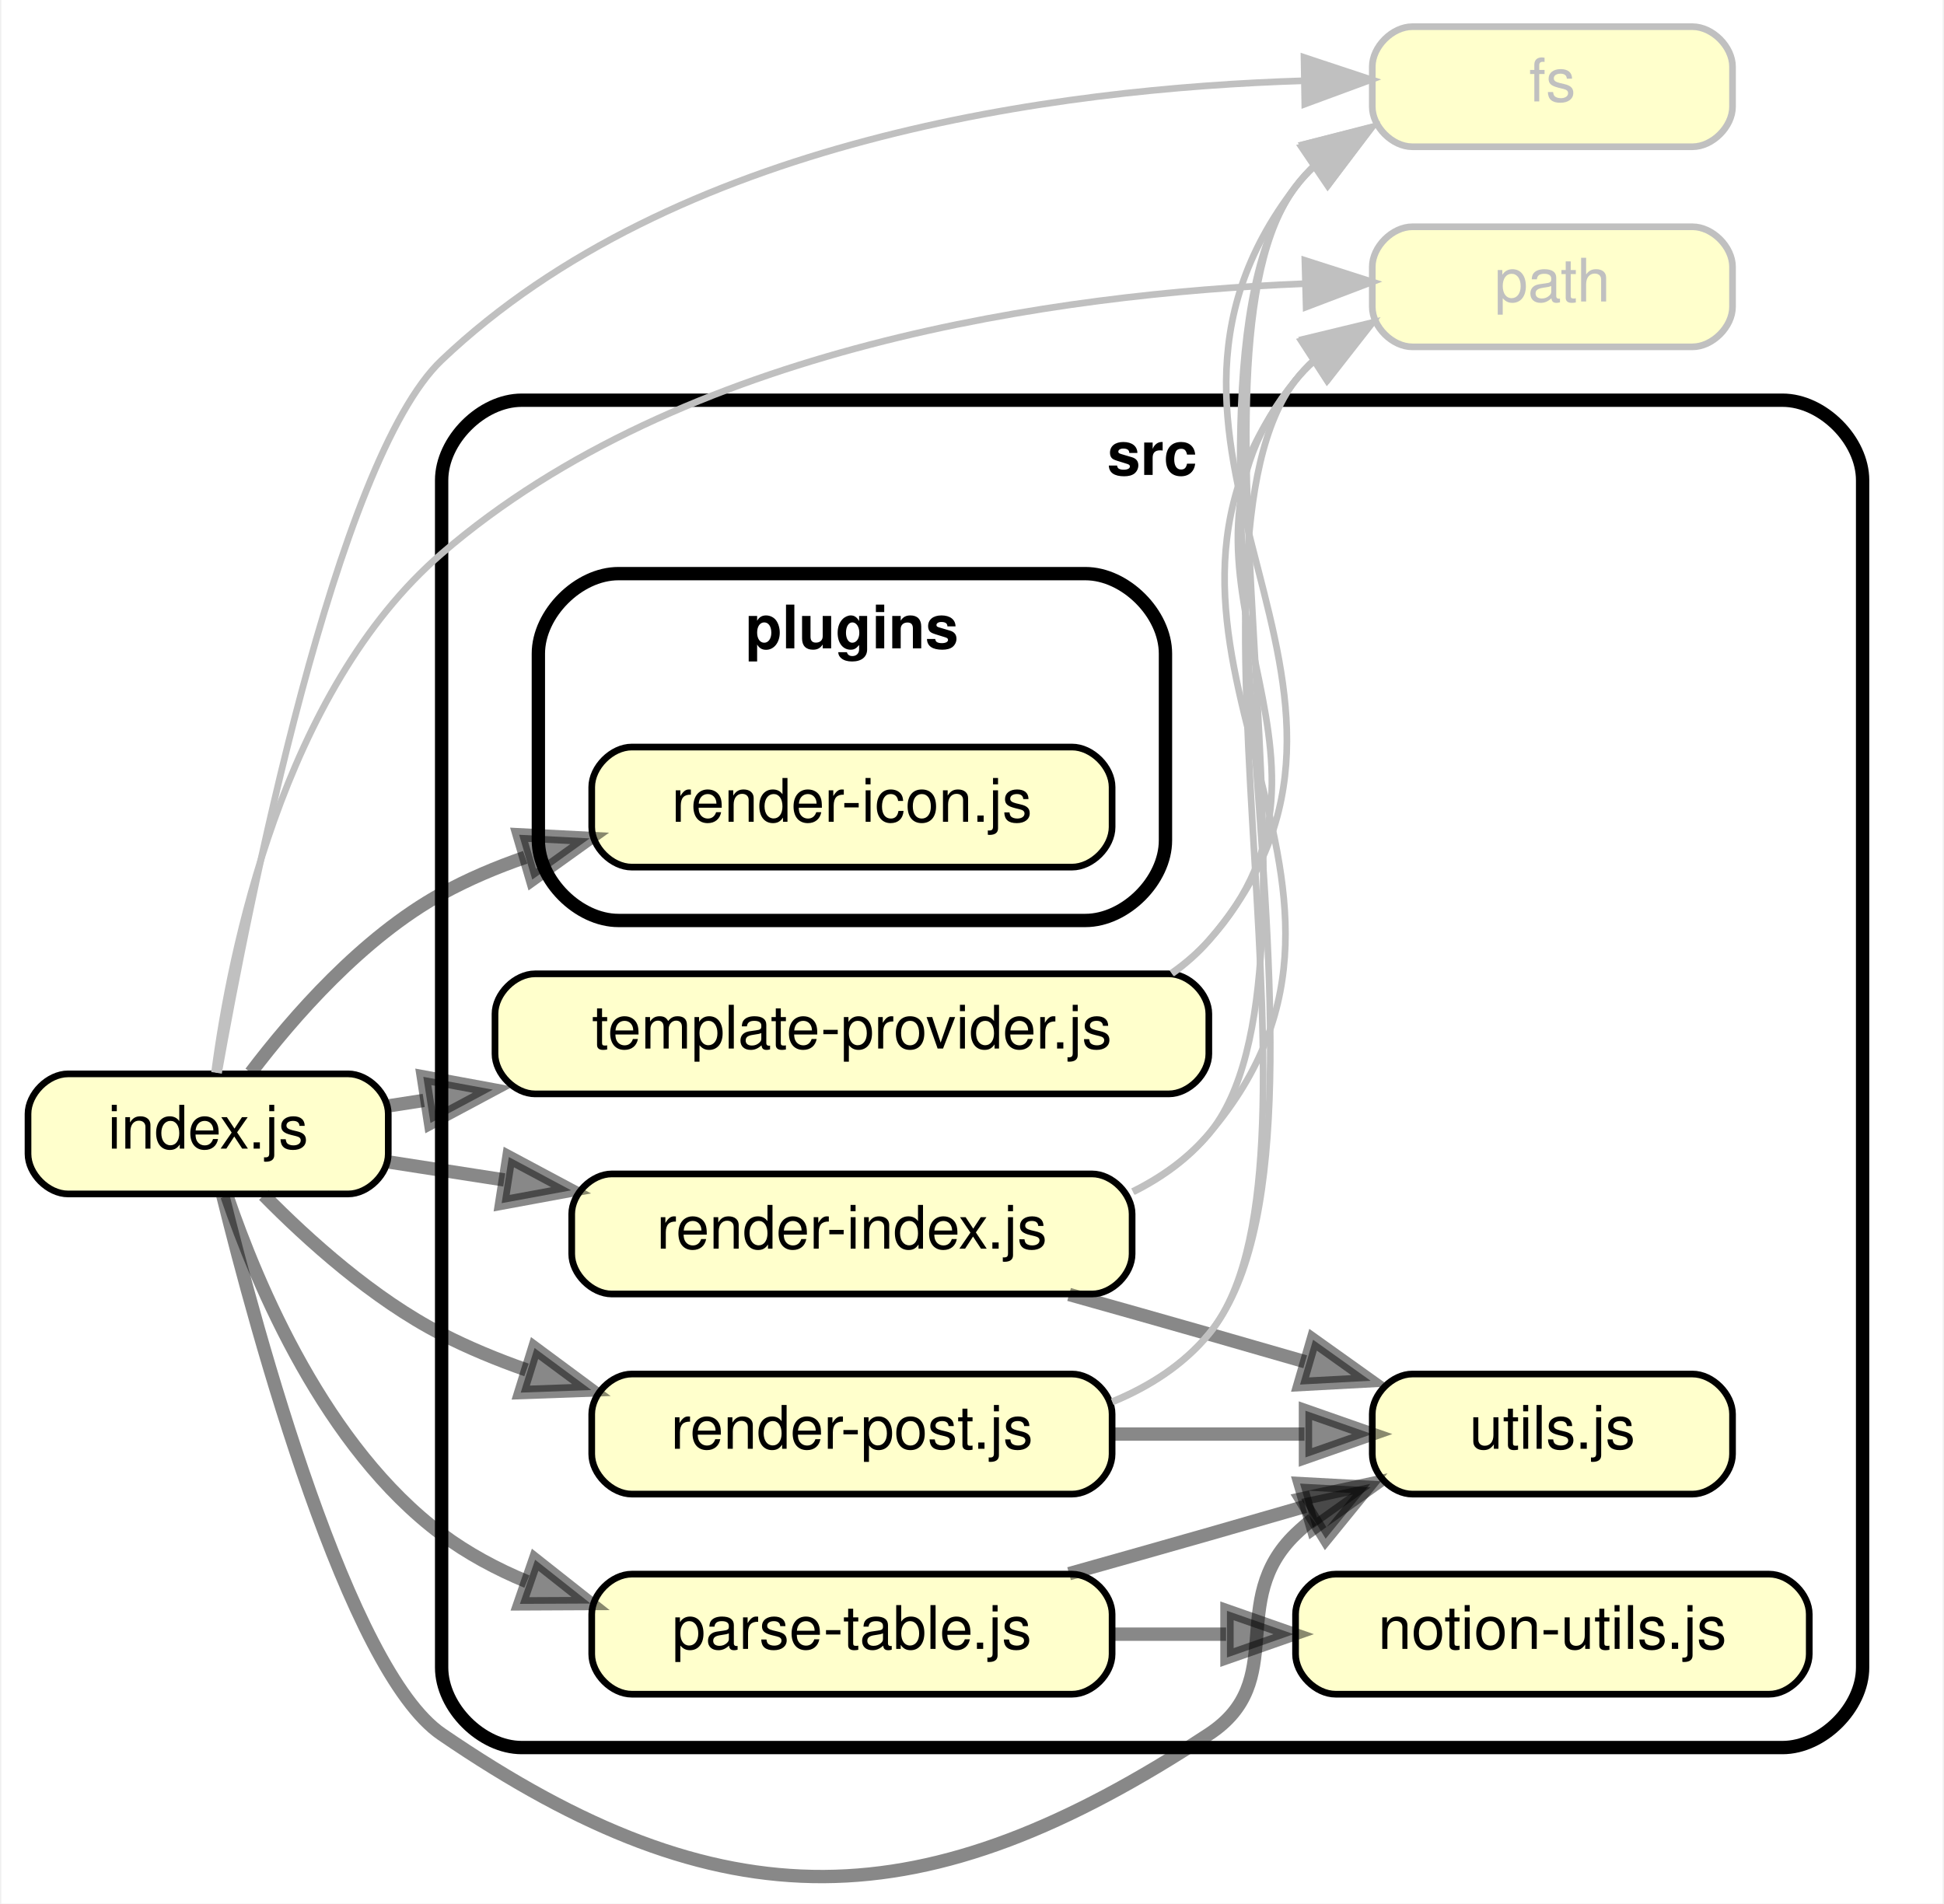
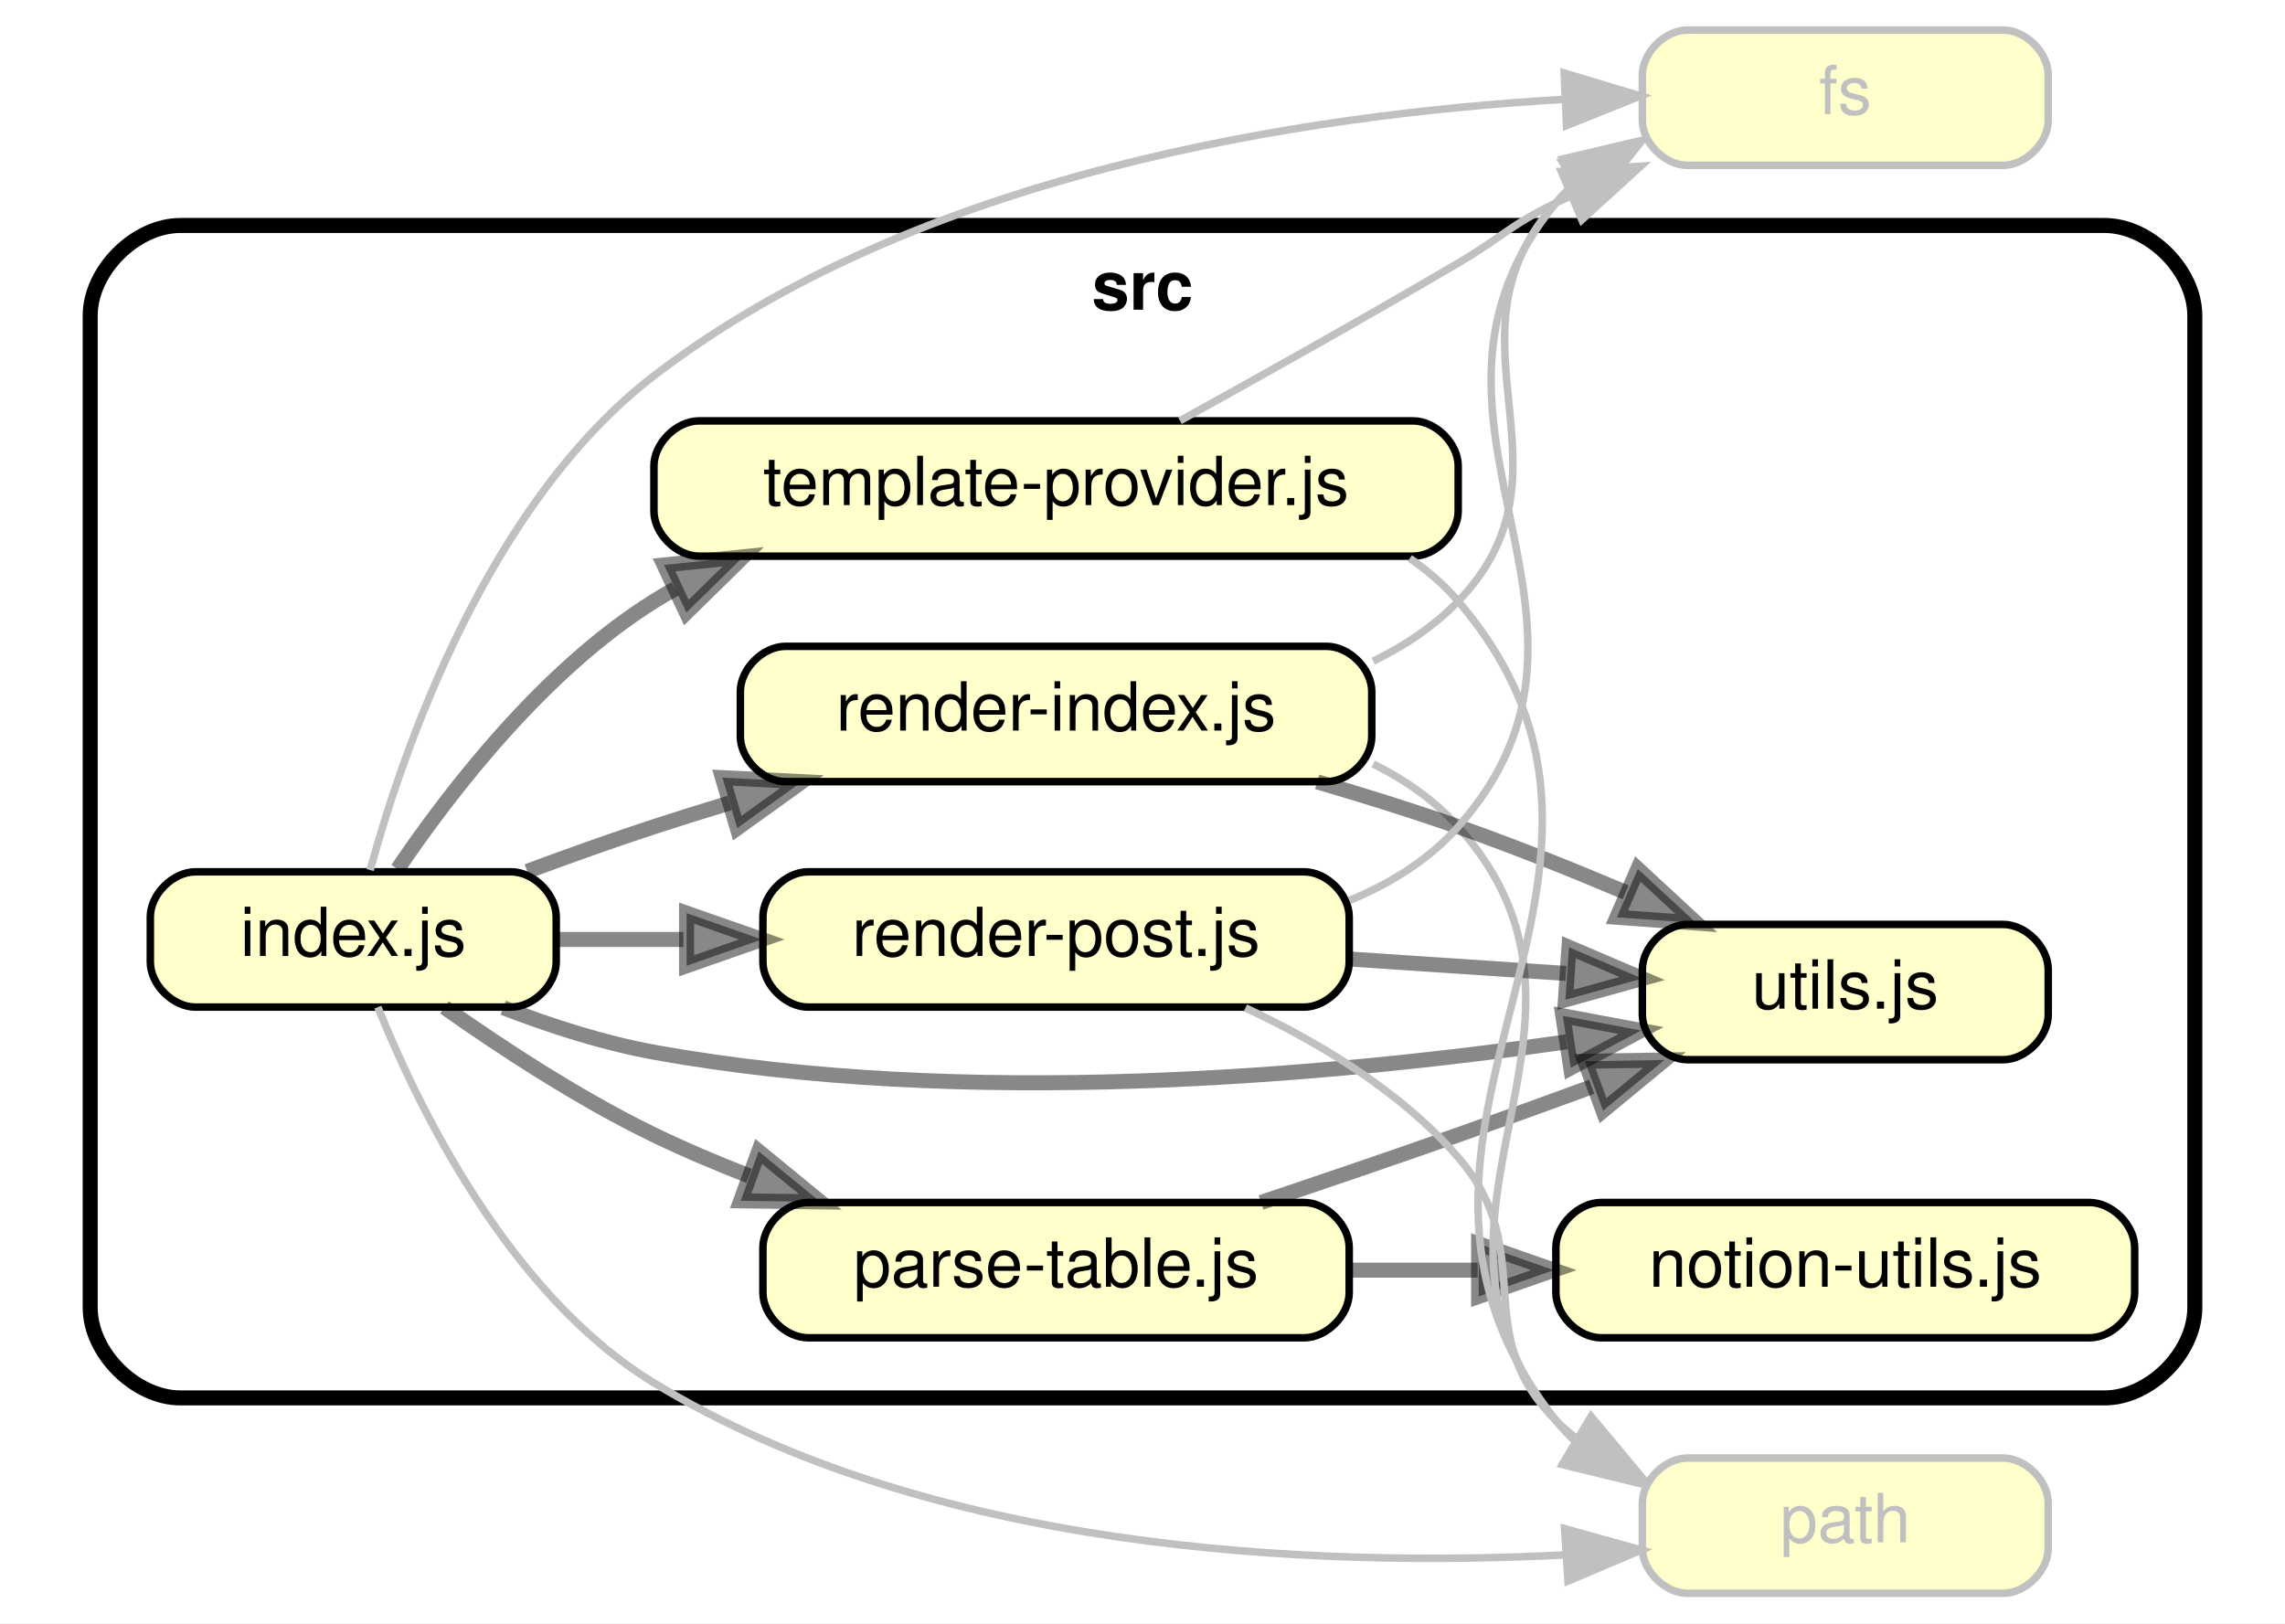
- <svg xmlns="http://www.w3.org/2000/svg" xmlns:xlink="http://www.w3.org/1999/xlink" width="291pt" height="285pt" viewBox="0.00 0.00 291.00 285.39">
-   <g id="graph0" class="graph" transform="scale(1 1) rotate(0) translate(4 281.3909)">
-     <polygon fill="#ffffff" stroke="transparent" points="-4,4 -4,-281.391 287,-281.391 287,4 -4,4" />
+ <svg xmlns="http://www.w3.org/2000/svg" xmlns:xlink="http://www.w3.org/1999/xlink" width="304pt" height="216pt" viewBox="0.00 0.00 304.00 216.00">
+   <g id="graph0" class="graph" transform="scale(1 1) rotate(0) translate(4 212)">
+     <polygon fill="#ffffff" stroke="transparent" points="-4,4 -4,-212 300,-212 300,4 -4,4" />
    <g id="clust1" class="cluster">
-       <path fill="#ffffff" stroke="#000000" stroke-width="2" d="M74,-19.391C74,-19.391 263,-19.391 263,-19.391 269,-19.391 275,-25.391 275,-31.391 275,-31.391 275,-209.391 275,-209.391 275,-215.391 269,-221.391 263,-221.391 263,-221.391 74,-221.391 74,-221.391 68,-221.391 62,-215.391 62,-209.391 62,-209.391 62,-31.391 62,-31.391 62,-25.391 68,-19.391 74,-19.391" />
-       <text text-anchor="middle" x="168.5" y="-210.191" font-family="Helvetica,sans-Serif" font-weight="bold" font-size="9.00" fill="#000000">src</text>
-     </g>
-     <g id="clust2" class="cluster">
-       <path fill="#ffffff" stroke="#000000" stroke-width="2" d="M88.5,-143.391C88.5,-143.391 158.5,-143.391 158.5,-143.391 164.5,-143.391 170.5,-149.391 170.5,-155.391 170.5,-155.391 170.5,-183.391 170.5,-183.391 170.5,-189.391 164.5,-195.391 158.5,-195.391 158.5,-195.391 88.5,-195.391 88.5,-195.391 82.5,-195.391 76.5,-189.391 76.5,-183.391 76.5,-183.391 76.5,-155.391 76.5,-155.391 76.5,-149.391 82.5,-143.391 88.5,-143.391" />
-       <text text-anchor="middle" x="123.5" y="-184.191" font-family="Helvetica,sans-Serif" font-weight="bold" font-size="9.00" fill="#000000">plugins</text>
+       <path fill="#ffffff" stroke="#000000" stroke-width="2" d="M20,-26C20,-26 276,-26 276,-26 282,-26 288,-32 288,-38 288,-38 288,-170 288,-170 288,-176 282,-182 276,-182 276,-182 20,-182 20,-182 14,-182 8,-176 8,-170 8,-170 8,-38 8,-38 8,-32 14,-26 20,-26" />
+       <text text-anchor="middle" x="148" y="-170.8" font-family="Helvetica,sans-Serif" font-weight="bold" font-size="9.00" fill="#000000">src</text>
    </g>
    <g id="node1" class="node">
-       <path fill="#ffffcc" stroke="#c0c0c0" d="M249.5,-277.391C249.5,-277.391 207.5,-277.391 207.5,-277.391 204.5,-277.391 201.5,-274.391 201.5,-271.391 201.5,-271.391 201.5,-265.391 201.5,-265.391 201.5,-262.391 204.5,-259.391 207.5,-259.391 207.5,-259.391 249.5,-259.391 249.5,-259.391 252.5,-259.391 255.5,-262.391 255.5,-265.391 255.5,-265.391 255.5,-271.391 255.5,-271.391 255.5,-274.391 252.5,-277.391 249.5,-277.391" />
-       <text text-anchor="middle" x="228.5" y="-266.191" font-family="Helvetica,sans-Serif" font-size="9.00" fill="#c0c0c0">fs</text>
+       <path fill="#ffffcc" stroke="#c0c0c0" d="M262.5,-208C262.5,-208 220.5,-208 220.5,-208 217.5,-208 214.5,-205 214.5,-202 214.5,-202 214.5,-196 214.5,-196 214.5,-193 217.5,-190 220.5,-190 220.5,-190 262.5,-190 262.5,-190 265.5,-190 268.5,-193 268.5,-196 268.5,-196 268.5,-202 268.5,-202 268.5,-205 265.5,-208 262.5,-208" />
+       <text text-anchor="middle" x="241.5" y="-196.8" font-family="Helvetica,sans-Serif" font-size="9.00" fill="#c0c0c0">fs</text>
    </g>
    <g id="node2" class="node">
-       <g id="a_node2">
-         <a xlink:href="https://github.com/dragonman225/notablog/tree/master/index.js" xlink:title="index.js">
-           <path fill="#ffffcc" stroke="#000000" d="M48,-120.391C48,-120.391 6,-120.391 6,-120.391 3,-120.391 0,-117.391 0,-114.391 0,-114.391 0,-108.391 0,-108.391 0,-105.391 3,-102.391 6,-102.391 6,-102.391 48,-102.391 48,-102.391 51,-102.391 54,-105.391 54,-108.391 54,-108.391 54,-114.391 54,-114.391 54,-117.391 51,-120.391 48,-120.391" />
-           <text text-anchor="middle" x="27" y="-109.191" font-family="Helvetica,sans-Serif" font-size="9.00" fill="#000000">index.js</text>
+       <path fill="#ffffcc" stroke="#c0c0c0" d="M262.5,-18C262.5,-18 220.5,-18 220.5,-18 217.5,-18 214.5,-15 214.5,-12 214.5,-12 214.5,-6 214.5,-6 214.5,-3 217.5,0 220.5,0 220.5,0 262.5,0 262.5,0 265.5,0 268.5,-3 268.5,-6 268.5,-6 268.5,-12 268.5,-12 268.5,-15 265.5,-18 262.5,-18" />
+       <text text-anchor="middle" x="241.5" y="-6.8" font-family="Helvetica,sans-Serif" font-size="9.00" fill="#c0c0c0">path</text>
+     </g>
+     <g id="node3" class="node">
+       <g id="a_node3">
+         <a xlink:href="https://github.com/dragonman225/notablog/tree/master/src/index.js" xlink:title="index.js">
+           <path fill="#ffffcc" stroke="#000000" d="M64,-96C64,-96 22,-96 22,-96 19,-96 16,-93 16,-90 16,-90 16,-84 16,-84 16,-81 19,-78 22,-78 22,-78 64,-78 64,-78 67,-78 70,-81 70,-84 70,-84 70,-90 70,-90 70,-93 67,-96 64,-96" />
+           <text text-anchor="middle" x="43" y="-84.8" font-family="Helvetica,sans-Serif" font-size="9.00" fill="#000000">index.js</text>
        </a>
      </g>
    </g>
+     <g id="edge6" class="edge">
+       <path fill="none" stroke="#c0c0c0" d="M45.241,-96.231C49.621,-112.227 60.883,-145.008 83,-162 118.03,-188.912 169.382,-196.753 204.059,-198.78" />
+       <polygon fill="#c0c0c0" stroke="#c0c0c0" points="204.103,-202.285 214.249,-199.237 204.416,-195.292 204.103,-202.285" />
+     </g>
    <g id="edge7" class="edge">
-       <path fill="none" stroke="#c0c0c0" d="M28.557,-120.507C32.946,-145.163 46.137,-212.326 62,-227.391 96.826,-260.465 153.883,-268.135 191.32,-269.286" />
-       <polygon fill="#c0c0c0" stroke="#c0c0c0" points="191.267,-272.785 201.325,-269.453 191.385,-265.786 191.267,-272.785" />
-     </g>
-     <g id="node3" class="node">
-       <path fill="#ffffcc" stroke="#c0c0c0" d="M249.5,-247.391C249.5,-247.391 207.5,-247.391 207.5,-247.391 204.5,-247.391 201.5,-244.391 201.5,-241.391 201.5,-241.391 201.5,-235.391 201.5,-235.391 201.5,-232.391 204.5,-229.391 207.5,-229.391 207.5,-229.391 249.5,-229.391 249.5,-229.391 252.5,-229.391 255.5,-232.391 255.5,-235.391 255.5,-235.391 255.5,-241.391 255.5,-241.391 255.5,-244.391 252.5,-247.391 249.5,-247.391" />
-       <text text-anchor="middle" x="228.5" y="-236.191" font-family="Helvetica,sans-Serif" font-size="9.00" fill="#c0c0c0">path</text>
-     </g>
-     <g id="edge8" class="edge">
-       <path fill="none" stroke="#c0c0c0" d="M27.957,-120.597C30.319,-138.433 38.09,-177.754 62,-198.391 98.051,-229.506 154.177,-237.343 191.139,-238.851" />
-       <polygon fill="#c0c0c0" stroke="#c0c0c0" points="191.397,-242.359 201.488,-239.129 191.585,-235.362 191.397,-242.359" />
+       <path fill="none" stroke="#c0c0c0" d="M46.273,-77.998C51.663,-64.595 63.765,-39.718 83,-28 119.786,-5.59 170.327,-3.388 204.362,-5.117" />
+       <polygon fill="#c0c0c0" stroke="#c0c0c0" points="204.156,-8.61 214.361,-5.761 204.607,-1.625 204.156,-8.61" />
    </g>
    <g id="node5" class="node">
      <g id="a_node5">
        <a xlink:href="https://github.com/dragonman225/notablog/tree/master/src/parse-table.js" xlink:title="parse-table.js">
-           <path fill="#ffffcc" stroke="#000000" d="M156.5,-45.391C156.5,-45.391 90.5,-45.391 90.5,-45.391 87.5,-45.391 84.5,-42.391 84.5,-39.391 84.5,-39.391 84.5,-33.391 84.5,-33.391 84.5,-30.391 87.5,-27.391 90.5,-27.391 90.5,-27.391 156.5,-27.391 156.5,-27.391 159.5,-27.391 162.5,-30.391 162.5,-33.391 162.5,-33.391 162.5,-39.391 162.5,-39.391 162.5,-42.391 159.5,-45.391 156.5,-45.391" />
-           <text text-anchor="middle" x="123.5" y="-34.191" font-family="Helvetica,sans-Serif" font-size="9.00" fill="#000000">parse-table.js</text>
+           <path fill="#ffffcc" stroke="#000000" d="M169.5,-52C169.5,-52 103.5,-52 103.5,-52 100.5,-52 97.5,-49 97.5,-46 97.5,-46 97.5,-40 97.5,-40 97.5,-37 100.5,-34 103.5,-34 103.5,-34 169.5,-34 169.5,-34 172.5,-34 175.5,-37 175.5,-40 175.5,-40 175.5,-46 175.5,-46 175.5,-49 172.5,-52 169.5,-52" />
+           <text text-anchor="middle" x="136.5" y="-40.8" font-family="Helvetica,sans-Serif" font-size="9.00" fill="#000000">parse-table.js</text>
        </a>
      </g>
    </g>
    <g id="edge1" class="edge">
-       <path fill="none" stroke="#000000" stroke-width="2" stroke-opacity="0.467" d="M29.822,-102.099C34.366,-88.761 44.602,-64.371 62,-51.391 65.87,-48.503 70.224,-46.165 74.78,-44.273" />
-       <polygon fill="#000000" fill-opacity="0.467" stroke="#000000" stroke-width="2" stroke-opacity="0.467" points="76.016,-47.549 84.329,-40.981 73.735,-40.931 76.016,-47.549" />
+       <path fill="none" stroke="#000000" stroke-width="2" stroke-opacity="0.467" d="M55.135,-77.96C62.831,-72.524 73.158,-65.76 83,-61 87.029,-59.051 91.324,-57.225 95.66,-55.539" />
+       <polygon fill="#000000" fill-opacity="0.467" stroke="#000000" stroke-width="2" stroke-opacity="0.467" points="96.941,-58.798 105.135,-52.082 94.541,-52.222 96.941,-58.798" />
    </g>
    <g id="node6" class="node">
      <g id="a_node6">
-         <a xlink:href="https://github.com/dragonman225/notablog/tree/master/src/plugins/render-icon.js" xlink:title="render-icon.js">
-           <path fill="#ffffcc" stroke="#000000" d="M156.5,-169.391C156.5,-169.391 90.5,-169.391 90.5,-169.391 87.5,-169.391 84.5,-166.391 84.5,-163.391 84.5,-163.391 84.5,-157.391 84.5,-157.391 84.5,-154.391 87.5,-151.391 90.5,-151.391 90.5,-151.391 156.5,-151.391 156.5,-151.391 159.5,-151.391 162.5,-154.391 162.5,-157.391 162.5,-157.391 162.5,-163.391 162.5,-163.391 162.5,-166.391 159.5,-169.391 156.5,-169.391" />
-           <text text-anchor="middle" x="123.5" y="-158.191" font-family="Helvetica,sans-Serif" font-size="9.00" fill="#000000">render-icon.js</text>
+         <a xlink:href="https://github.com/dragonman225/notablog/tree/master/src/render-index.js" xlink:title="render-index.js">
+           <path fill="#ffffcc" stroke="#000000" d="M172.5,-126C172.5,-126 100.5,-126 100.5,-126 97.5,-126 94.5,-123 94.5,-120 94.5,-120 94.5,-114 94.5,-114 94.5,-111 97.5,-108 100.5,-108 100.5,-108 172.5,-108 172.5,-108 175.5,-108 178.5,-111 178.5,-114 178.5,-114 178.5,-120 178.5,-120 178.5,-123 175.5,-126 172.5,-126" />
+           <text text-anchor="middle" x="136.5" y="-114.8" font-family="Helvetica,sans-Serif" font-size="9.00" fill="#000000">render-index.js</text>
        </a>
      </g>
    </g>
    <g id="edge2" class="edge">
-       <path fill="none" stroke="#000000" stroke-width="2" stroke-opacity="0.467" d="M33.398,-120.573C39.7,-128.893 50.092,-140.825 62,-147.391 65.923,-149.554 70.168,-151.357 74.533,-152.861" />
-       <polygon fill="#000000" fill-opacity="0.467" stroke="#000000" stroke-width="2" stroke-opacity="0.467" points="73.617,-156.24 84.198,-155.697 75.588,-149.523 73.617,-156.24" />
+       <path fill="none" stroke="#000000" stroke-width="2" stroke-opacity="0.467" d="M66.148,-96.063C71.64,-98.107 77.501,-100.202 83,-102 86.262,-103.067 89.651,-104.127 93.068,-105.161" />
+       <polygon fill="#000000" fill-opacity="0.467" stroke="#000000" stroke-width="2" stroke-opacity="0.467" points="92.11,-108.528 102.692,-107.993 94.087,-101.812 92.11,-108.528" />
    </g>
    <g id="node7" class="node">
      <g id="a_node7">
-         <a xlink:href="https://github.com/dragonman225/notablog/tree/master/src/render-index.js" xlink:title="render-index.js">
-           <path fill="#ffffcc" stroke="#000000" d="M159.5,-105.391C159.5,-105.391 87.5,-105.391 87.5,-105.391 84.5,-105.391 81.5,-102.391 81.5,-99.391 81.5,-99.391 81.5,-93.391 81.5,-93.391 81.5,-90.391 84.5,-87.391 87.5,-87.391 87.5,-87.391 159.5,-87.391 159.5,-87.391 162.5,-87.391 165.5,-90.391 165.5,-93.391 165.5,-93.391 165.5,-99.391 165.5,-99.391 165.5,-102.391 162.5,-105.391 159.5,-105.391" />
-           <text text-anchor="middle" x="123.5" y="-94.191" font-family="Helvetica,sans-Serif" font-size="9.00" fill="#000000">render-index.js</text>
+         <a xlink:href="https://github.com/dragonman225/notablog/tree/master/src/render-post.js" xlink:title="render-post.js">
+           <path fill="#ffffcc" stroke="#000000" d="M169.5,-96C169.5,-96 103.5,-96 103.5,-96 100.5,-96 97.5,-93 97.5,-90 97.5,-90 97.5,-84 97.5,-84 97.5,-81 100.5,-78 103.5,-78 103.5,-78 169.5,-78 169.5,-78 172.5,-78 175.5,-81 175.5,-84 175.5,-84 175.5,-90 175.5,-90 175.5,-93 172.5,-96 169.5,-96" />
+           <text text-anchor="middle" x="136.5" y="-84.8" font-family="Helvetica,sans-Serif" font-size="9.00" fill="#000000">render-post.js</text>
        </a>
      </g>
    </g>
    <g id="edge3" class="edge">
-       <path fill="none" stroke="#000000" stroke-width="2" stroke-opacity="0.467" d="M54.137,-107.173C59.566,-106.329 65.438,-105.416 71.389,-104.491" />
-       <polygon fill="#000000" fill-opacity="0.467" stroke="#000000" stroke-width="2" stroke-opacity="0.467" points="72.071,-107.927 81.415,-102.933 70.996,-101.01 72.071,-107.927" />
+       <path fill="none" stroke="#000000" stroke-width="2" stroke-opacity="0.467" d="M70.044,-87C75.37,-87 81.114,-87 86.916,-87" />
+       <polygon fill="#000000" fill-opacity="0.467" stroke="#000000" stroke-width="2" stroke-opacity="0.467" points="87.345,-90.5 97.345,-87 87.345,-83.5 87.345,-90.5" />
    </g>
    <g id="node8" class="node">
      <g id="a_node8">
-         <a xlink:href="https://github.com/dragonman225/notablog/tree/master/src/render-post.js" xlink:title="render-post.js">
-           <path fill="#ffffcc" stroke="#000000" d="M156.5,-75.391C156.5,-75.391 90.5,-75.391 90.5,-75.391 87.5,-75.391 84.5,-72.391 84.5,-69.391 84.5,-69.391 84.5,-63.391 84.5,-63.391 84.5,-60.391 87.5,-57.391 90.5,-57.391 90.5,-57.391 156.5,-57.391 156.5,-57.391 159.5,-57.391 162.5,-60.391 162.5,-63.391 162.5,-63.391 162.5,-69.391 162.5,-69.391 162.5,-72.391 159.5,-75.391 156.5,-75.391" />
-           <text text-anchor="middle" x="123.5" y="-64.191" font-family="Helvetica,sans-Serif" font-size="9.00" fill="#000000">render-post.js</text>
+         <a xlink:href="https://github.com/dragonman225/notablog/tree/master/src/template-provider.js" xlink:title="template-provider.js">
+           <path fill="#ffffcc" stroke="#000000" d="M184,-156C184,-156 89,-156 89,-156 86,-156 83,-153 83,-150 83,-150 83,-144 83,-144 83,-141 86,-138 89,-138 89,-138 184,-138 184,-138 187,-138 190,-141 190,-144 190,-144 190,-150 190,-150 190,-153 187,-156 184,-156" />
+           <text text-anchor="middle" x="136.5" y="-144.8" font-family="Helvetica,sans-Serif" font-size="9.00" fill="#000000">template-provider.js</text>
        </a>
      </g>
    </g>
    <g id="edge4" class="edge">
-       <path fill="none" stroke="#000000" stroke-width="2" stroke-opacity="0.467" d="M35.348,-102.209C41.953,-95.485 51.746,-86.65 62,-81.391 66.014,-79.332 70.322,-77.548 74.726,-76.003" />
-       <polygon fill="#000000" fill-opacity="0.467" stroke="#000000" stroke-width="2" stroke-opacity="0.467" points="75.93,-79.294 84.445,-72.99 73.857,-72.608 75.93,-79.294" />
+       <path fill="none" stroke="#000000" stroke-width="2" stroke-opacity="0.467" d="M48.9,-96.364C55.836,-106.611 68.287,-122.801 83,-132 83.92,-132.575 84.863,-133.129 85.824,-133.662" />
+       <polygon fill="#000000" fill-opacity="0.467" stroke="#000000" stroke-width="2" stroke-opacity="0.467" points="84.34,-136.832 94.879,-137.917 87.318,-130.496 84.34,-136.832" />
    </g>
    <g id="node9" class="node">
      <g id="a_node9">
-         <a xlink:href="https://github.com/dragonman225/notablog/tree/master/src/template-provider.js" xlink:title="template-provider.js">
-           <path fill="#ffffcc" stroke="#000000" d="M171,-135.391C171,-135.391 76,-135.391 76,-135.391 73,-135.391 70,-132.391 70,-129.391 70,-129.391 70,-123.391 70,-123.391 70,-120.391 73,-117.391 76,-117.391 76,-117.391 171,-117.391 171,-117.391 174,-117.391 177,-120.391 177,-123.391 177,-123.391 177,-129.391 177,-129.391 177,-132.391 174,-135.391 171,-135.391" />
-           <text text-anchor="middle" x="123.5" y="-124.191" font-family="Helvetica,sans-Serif" font-size="9.00" fill="#000000">template-provider.js</text>
+         <a xlink:href="https://github.com/dragonman225/notablog/tree/master/src/utils.js" xlink:title="utils.js">
+           <path fill="#ffffcc" stroke="#000000" d="M262.5,-89C262.5,-89 220.5,-89 220.5,-89 217.5,-89 214.5,-86 214.5,-83 214.5,-83 214.5,-77 214.5,-77 214.5,-74 217.5,-71 220.5,-71 220.5,-71 262.5,-71 262.5,-71 265.5,-71 268.5,-74 268.5,-77 268.5,-77 268.5,-83 268.5,-83 268.5,-86 265.5,-89 262.5,-89" />
+           <text text-anchor="middle" x="241.5" y="-77.8" font-family="Helvetica,sans-Serif" font-size="9.00" fill="#000000">utils.js</text>
        </a>
      </g>
    </g>
    <g id="edge5" class="edge">
-       <path fill="none" stroke="#000000" stroke-width="2" stroke-opacity="0.467" d="M54.137,-115.609C55.824,-115.871 57.553,-116.14 59.314,-116.414" />
-       <polygon fill="#000000" fill-opacity="0.467" stroke="#000000" stroke-width="2" stroke-opacity="0.467" points="59.254,-119.947 69.673,-118.024 60.329,-113.029 59.254,-119.947" />
-     </g>
-     <g id="node10" class="node">
-       <g id="a_node10">
-         <a xlink:href="https://github.com/dragonman225/notablog/tree/master/src/utils.js" xlink:title="utils.js">
-           <path fill="#ffffcc" stroke="#000000" d="M249.5,-75.391C249.5,-75.391 207.5,-75.391 207.5,-75.391 204.5,-75.391 201.5,-72.391 201.5,-69.391 201.5,-69.391 201.5,-63.391 201.5,-63.391 201.5,-60.391 204.5,-57.391 207.5,-57.391 207.5,-57.391 249.5,-57.391 249.5,-57.391 252.5,-57.391 255.5,-60.391 255.5,-63.391 255.5,-63.391 255.5,-69.391 255.5,-69.391 255.5,-72.391 252.5,-75.391 249.5,-75.391" />
-           <text text-anchor="middle" x="228.5" y="-64.191" font-family="Helvetica,sans-Serif" font-size="9.00" fill="#000000">utils.js</text>
-         </a>
-       </g>
-     </g>
-     <g id="edge6" class="edge">
-       <path fill="none" stroke="#000000" stroke-width="2" stroke-opacity="0.467" d="M29.149,-102.343C34.312,-81.46 48.025,-30.951 62,-21.391 104.185,7.467 134.274,6.66 177,-21.391 189.147,-29.366 179.535,-41.31 190,-51.391 190.801,-52.162 191.646,-52.895 192.527,-53.592" />
-       <polygon fill="#000000" fill-opacity="0.467" stroke="#000000" stroke-width="2" stroke-opacity="0.467" points="190.847,-56.667 201.199,-58.92 194.511,-50.703 190.847,-56.667" />
+       <path fill="none" stroke="#000000" stroke-width="2" stroke-opacity="0.467" d="M62.949,-77.918C69.232,-75.497 76.286,-73.218 83,-72 124.097,-64.548 172.101,-68.727 204.421,-73.375" />
+       <polygon fill="#000000" fill-opacity="0.467" stroke="#000000" stroke-width="2" stroke-opacity="0.467" points="203.921,-76.839 214.335,-74.886 204.976,-69.919 203.921,-76.839" />
    </g>
    <g id="node4" class="node">
      <g id="a_node4">
        <a xlink:href="https://github.com/dragonman225/notablog/tree/master/src/notion-utils.js" xlink:title="notion-utils.js">
-           <path fill="#ffffcc" stroke="#000000" d="M261,-45.391C261,-45.391 196,-45.391 196,-45.391 193,-45.391 190,-42.391 190,-39.391 190,-39.391 190,-33.391 190,-33.391 190,-30.391 193,-27.391 196,-27.391 196,-27.391 261,-27.391 261,-27.391 264,-27.391 267,-30.391 267,-33.391 267,-33.391 267,-39.391 267,-39.391 267,-42.391 264,-45.391 261,-45.391" />
-           <text text-anchor="middle" x="228.5" y="-34.191" font-family="Helvetica,sans-Serif" font-size="9.00" fill="#000000">notion-utils.js</text>
+           <path fill="#ffffcc" stroke="#000000" d="M274,-52C274,-52 209,-52 209,-52 206,-52 203,-49 203,-46 203,-46 203,-40 203,-40 203,-37 206,-34 209,-34 209,-34 274,-34 274,-34 277,-34 280,-37 280,-40 280,-40 280,-46 280,-46 280,-49 277,-52 274,-52" />
+           <text text-anchor="middle" x="241.5" y="-40.8" font-family="Helvetica,sans-Serif" font-size="9.00" fill="#000000">notion-utils.js</text>
        </a>
      </g>
    </g>
+     <g id="edge8" class="edge">
+       <path fill="none" stroke="#000000" stroke-width="2" stroke-opacity="0.467" d="M175.598,-43C181.137,-43 186.89,-43 192.586,-43" />
+       <polygon fill="#000000" fill-opacity="0.467" stroke="#000000" stroke-width="2" stroke-opacity="0.467" points="192.719,-46.5 202.719,-43 192.719,-39.5 192.719,-46.5" />
+     </g>
    <g id="edge9" class="edge">
-       <path fill="none" stroke="#000000" stroke-width="2" stroke-opacity="0.467" d="M162.598,-36.391C168.137,-36.391 173.89,-36.391 179.586,-36.391" />
-       <polygon fill="#000000" fill-opacity="0.467" stroke="#000000" stroke-width="2" stroke-opacity="0.467" points="179.719,-39.891 189.719,-36.391 179.719,-32.891 179.719,-39.891" />
+       <path fill="none" stroke="#000000" stroke-width="2" stroke-opacity="0.467" d="M163.769,-52.005C172.196,-54.834 181.497,-58.002 190,-61 195.758,-63.03 201.859,-65.234 207.771,-67.398" />
+       <polygon fill="#000000" fill-opacity="0.467" stroke="#000000" stroke-width="2" stroke-opacity="0.467" points="206.855,-70.79 217.448,-70.963 209.274,-64.222 206.855,-70.79" />
+     </g>
+     <g id="edge11" class="edge">
+       <path fill="none" stroke="#c0c0c0" d="M178.686,-124.026C182.887,-126.066 186.78,-128.673 190,-132 206.866,-149.429 186.803,-166.947 203,-185 203.76,-185.847 204.575,-186.643 205.436,-187.391" />
+       <polygon fill="#c0c0c0" stroke="#c0c0c0" points="203.824,-190.512 214.145,-192.905 207.569,-184.598 203.824,-190.512" />
+     </g>
+     <g id="edge12" class="edge">
+       <path fill="none" stroke="#c0c0c0" d="M178.686,-110.345C182.941,-108.244 186.847,-105.521 190,-102 213.737,-75.491 180.28,-50.385 203,-23 203.843,-21.984 204.766,-21.042 205.753,-20.168" />
+       <polygon fill="#c0c0c0" stroke="#c0c0c0" points="207.756,-23.042 214.31,-14.718 203.996,-17.138 207.756,-23.042" />
    </g>
    <g id="edge10" class="edge">
-       <path fill="none" stroke="#000000" stroke-width="2" stroke-opacity="0.467" d="M156.051,-45.461C162.97,-47.405 170.229,-49.456 177,-51.391 181.678,-52.728 186.593,-54.144 191.451,-55.551" />
-       <polygon fill="#000000" fill-opacity="0.467" stroke="#000000" stroke-width="2" stroke-opacity="0.467" points="190.673,-58.97 201.253,-58.399 192.626,-52.248 190.673,-58.97" />
+       <path fill="none" stroke="#000000" stroke-width="2" stroke-opacity="0.467" d="M171.242,-107.971C177.53,-106.136 183.995,-104.114 190,-102 197.314,-99.425 205.069,-96.319 212.28,-93.263" />
+       <polygon fill="#000000" fill-opacity="0.467" stroke="#000000" stroke-width="2" stroke-opacity="0.467" points="213.904,-96.374 221.684,-89.182 211.117,-89.953 213.904,-96.374" />
    </g>
-     <g id="edge12" class="edge">
-       <path fill="none" stroke="#c0c0c0" d="M165.679,-102.698C169.992,-104.854 173.914,-107.684 177,-111.391 197.277,-135.742 170.942,-228.075 190,-253.391 190.917,-254.609 191.947,-255.728 193.065,-256.756" />
-       <polygon fill="#c0c0c0" stroke="#c0c0c0" points="191.182,-259.707 201.453,-262.309 195.046,-253.87 191.182,-259.707" />
+     <g id="edge14" class="edge">
+       <path fill="none" stroke="#c0c0c0" d="M175.532,-92.194C181.008,-94.447 186.092,-97.601 190,-102 214.8,-129.913 179.27,-156.172 203,-185 203.839,-186.019 204.759,-186.964 205.743,-187.841" />
+       <polygon fill="#c0c0c0" stroke="#c0c0c0" points="203.976,-190.865 214.287,-193.301 207.746,-184.967 203.976,-190.865" />
+     </g>
+     <g id="edge15" class="edge">
+       <path fill="none" stroke="#c0c0c0" d="M161.695,-77.898C171.632,-73.245 182.451,-66.697 190,-58 200.877,-45.468 191.226,-34.693 203,-23 203.807,-22.198 204.664,-21.442 205.561,-20.728" />
+       <polygon fill="#c0c0c0" stroke="#c0c0c0" points="207.682,-23.538 214.466,-15.4 204.088,-17.532 207.682,-23.538" />
    </g>
    <g id="edge13" class="edge">
-       <path fill="none" stroke="#c0c0c0" d="M165.596,-102.768C169.923,-104.912 173.871,-107.721 177,-111.391 209.798,-149.861 158.675,-184.712 190,-224.391 190.818,-225.427 191.72,-226.387 192.689,-227.275" />
-       <polygon fill="#c0c0c0" stroke="#c0c0c0" points="190.874,-230.27 201.164,-232.791 194.692,-224.403 190.874,-230.27" />
-     </g>
-     <g id="edge11" class="edge">
-       <path fill="none" stroke="#000000" stroke-width="2" stroke-opacity="0.467" d="M156.051,-87.321C162.97,-85.377 170.229,-83.326 177,-81.391 181.678,-80.054 186.593,-78.638 191.451,-77.23" />
-       <polygon fill="#000000" fill-opacity="0.467" stroke="#000000" stroke-width="2" stroke-opacity="0.467" points="192.626,-80.534 201.253,-74.382 190.673,-73.812 192.626,-80.534" />
-     </g>
-     <g id="edge15" class="edge">
-       <path fill="none" stroke="#c0c0c0" d="M162.575,-71.207C168.117,-73.5 173.209,-76.765 177,-81.391 201.294,-111.04 167.19,-222.585 190,-253.391 190.907,-254.616 191.929,-255.741 193.04,-256.774" />
-       <polygon fill="#c0c0c0" stroke="#c0c0c0" points="191.14,-259.714 201.403,-262.346 195.022,-253.889 191.14,-259.714" />
+       <path fill="none" stroke="#000000" stroke-width="2" stroke-opacity="0.467" d="M175.598,-84.394C185.003,-83.766 195.022,-83.099 204.336,-82.478" />
+       <polygon fill="#000000" fill-opacity="0.467" stroke="#000000" stroke-width="2" stroke-opacity="0.467" points="204.736,-85.959 214.481,-81.801 204.27,-78.974 204.736,-85.959" />
    </g>
    <g id="edge16" class="edge">
-       <path fill="none" stroke="#c0c0c0" d="M162.515,-71.257C168.064,-73.543 173.174,-76.794 177,-81.391 197.411,-105.918 170.529,-199.112 190,-224.391 190.83,-225.469 191.751,-226.463 192.744,-227.381" />
-       <polygon fill="#c0c0c0" stroke="#c0c0c0" points="191.183,-230.54 201.481,-233.029 194.983,-224.661 191.183,-230.54" />
-     </g>
-     <g id="edge14" class="edge">
-       <path fill="none" stroke="#000000" stroke-width="2" stroke-opacity="0.467" d="M162.598,-66.391C172.003,-66.391 182.022,-66.391 191.336,-66.391" />
-       <polygon fill="#000000" fill-opacity="0.467" stroke="#000000" stroke-width="2" stroke-opacity="0.467" points="191.481,-69.891 201.481,-66.391 191.481,-62.891 191.481,-69.891" />
+       <path fill="none" stroke="#c0c0c0" d="M152.989,-156.02C163.616,-161.889 177.698,-169.77 190,-177 195.849,-180.438 196.892,-182.048 203,-185 203.672,-185.325 204.354,-185.647 205.044,-185.965" />
+       <polygon fill="#c0c0c0" stroke="#c0c0c0" points="203.714,-189.203 214.287,-189.89 206.451,-182.76 203.714,-189.203" />
    </g>
    <g id="edge17" class="edge">
-       <path fill="none" stroke="#c0c0c0" d="M171.495,-135.421C173.508,-136.859 175.364,-138.506 177,-140.391 210.132,-178.574 159.128,-213.358 190,-253.391 190.813,-254.445 191.711,-255.426 192.676,-256.337" />
-       <polygon fill="#c0c0c0" stroke="#c0c0c0" points="190.892,-259.356 201.135,-262.063 194.816,-253.559 190.892,-259.356" />
-     </g>
-     <g id="edge18" class="edge">
-       <path fill="none" stroke="#c0c0c0" d="M171.407,-135.5C173.443,-136.917 175.327,-138.538 177,-140.391 202.311,-168.436 166.018,-195.202 190,-224.391 190.838,-225.411 191.757,-226.357 192.741,-227.234" />
-       <polygon fill="#c0c0c0" stroke="#c0c0c0" points="190.972,-230.257 201.282,-232.696 194.743,-224.36 190.972,-230.257" />
+       <path fill="none" stroke="#c0c0c0" d="M183.567,-137.709C185.942,-136.087 188.118,-134.198 190,-132 221.73,-94.94 172.69,-61.23 203,-23 203.82,-21.965 204.724,-21.007 205.695,-20.12" />
+       <polygon fill="#c0c0c0" stroke="#c0c0c0" points="207.698,-22.993 214.177,-14.61 203.884,-17.122 207.698,-22.993" />
    </g>
  </g>
</svg>
